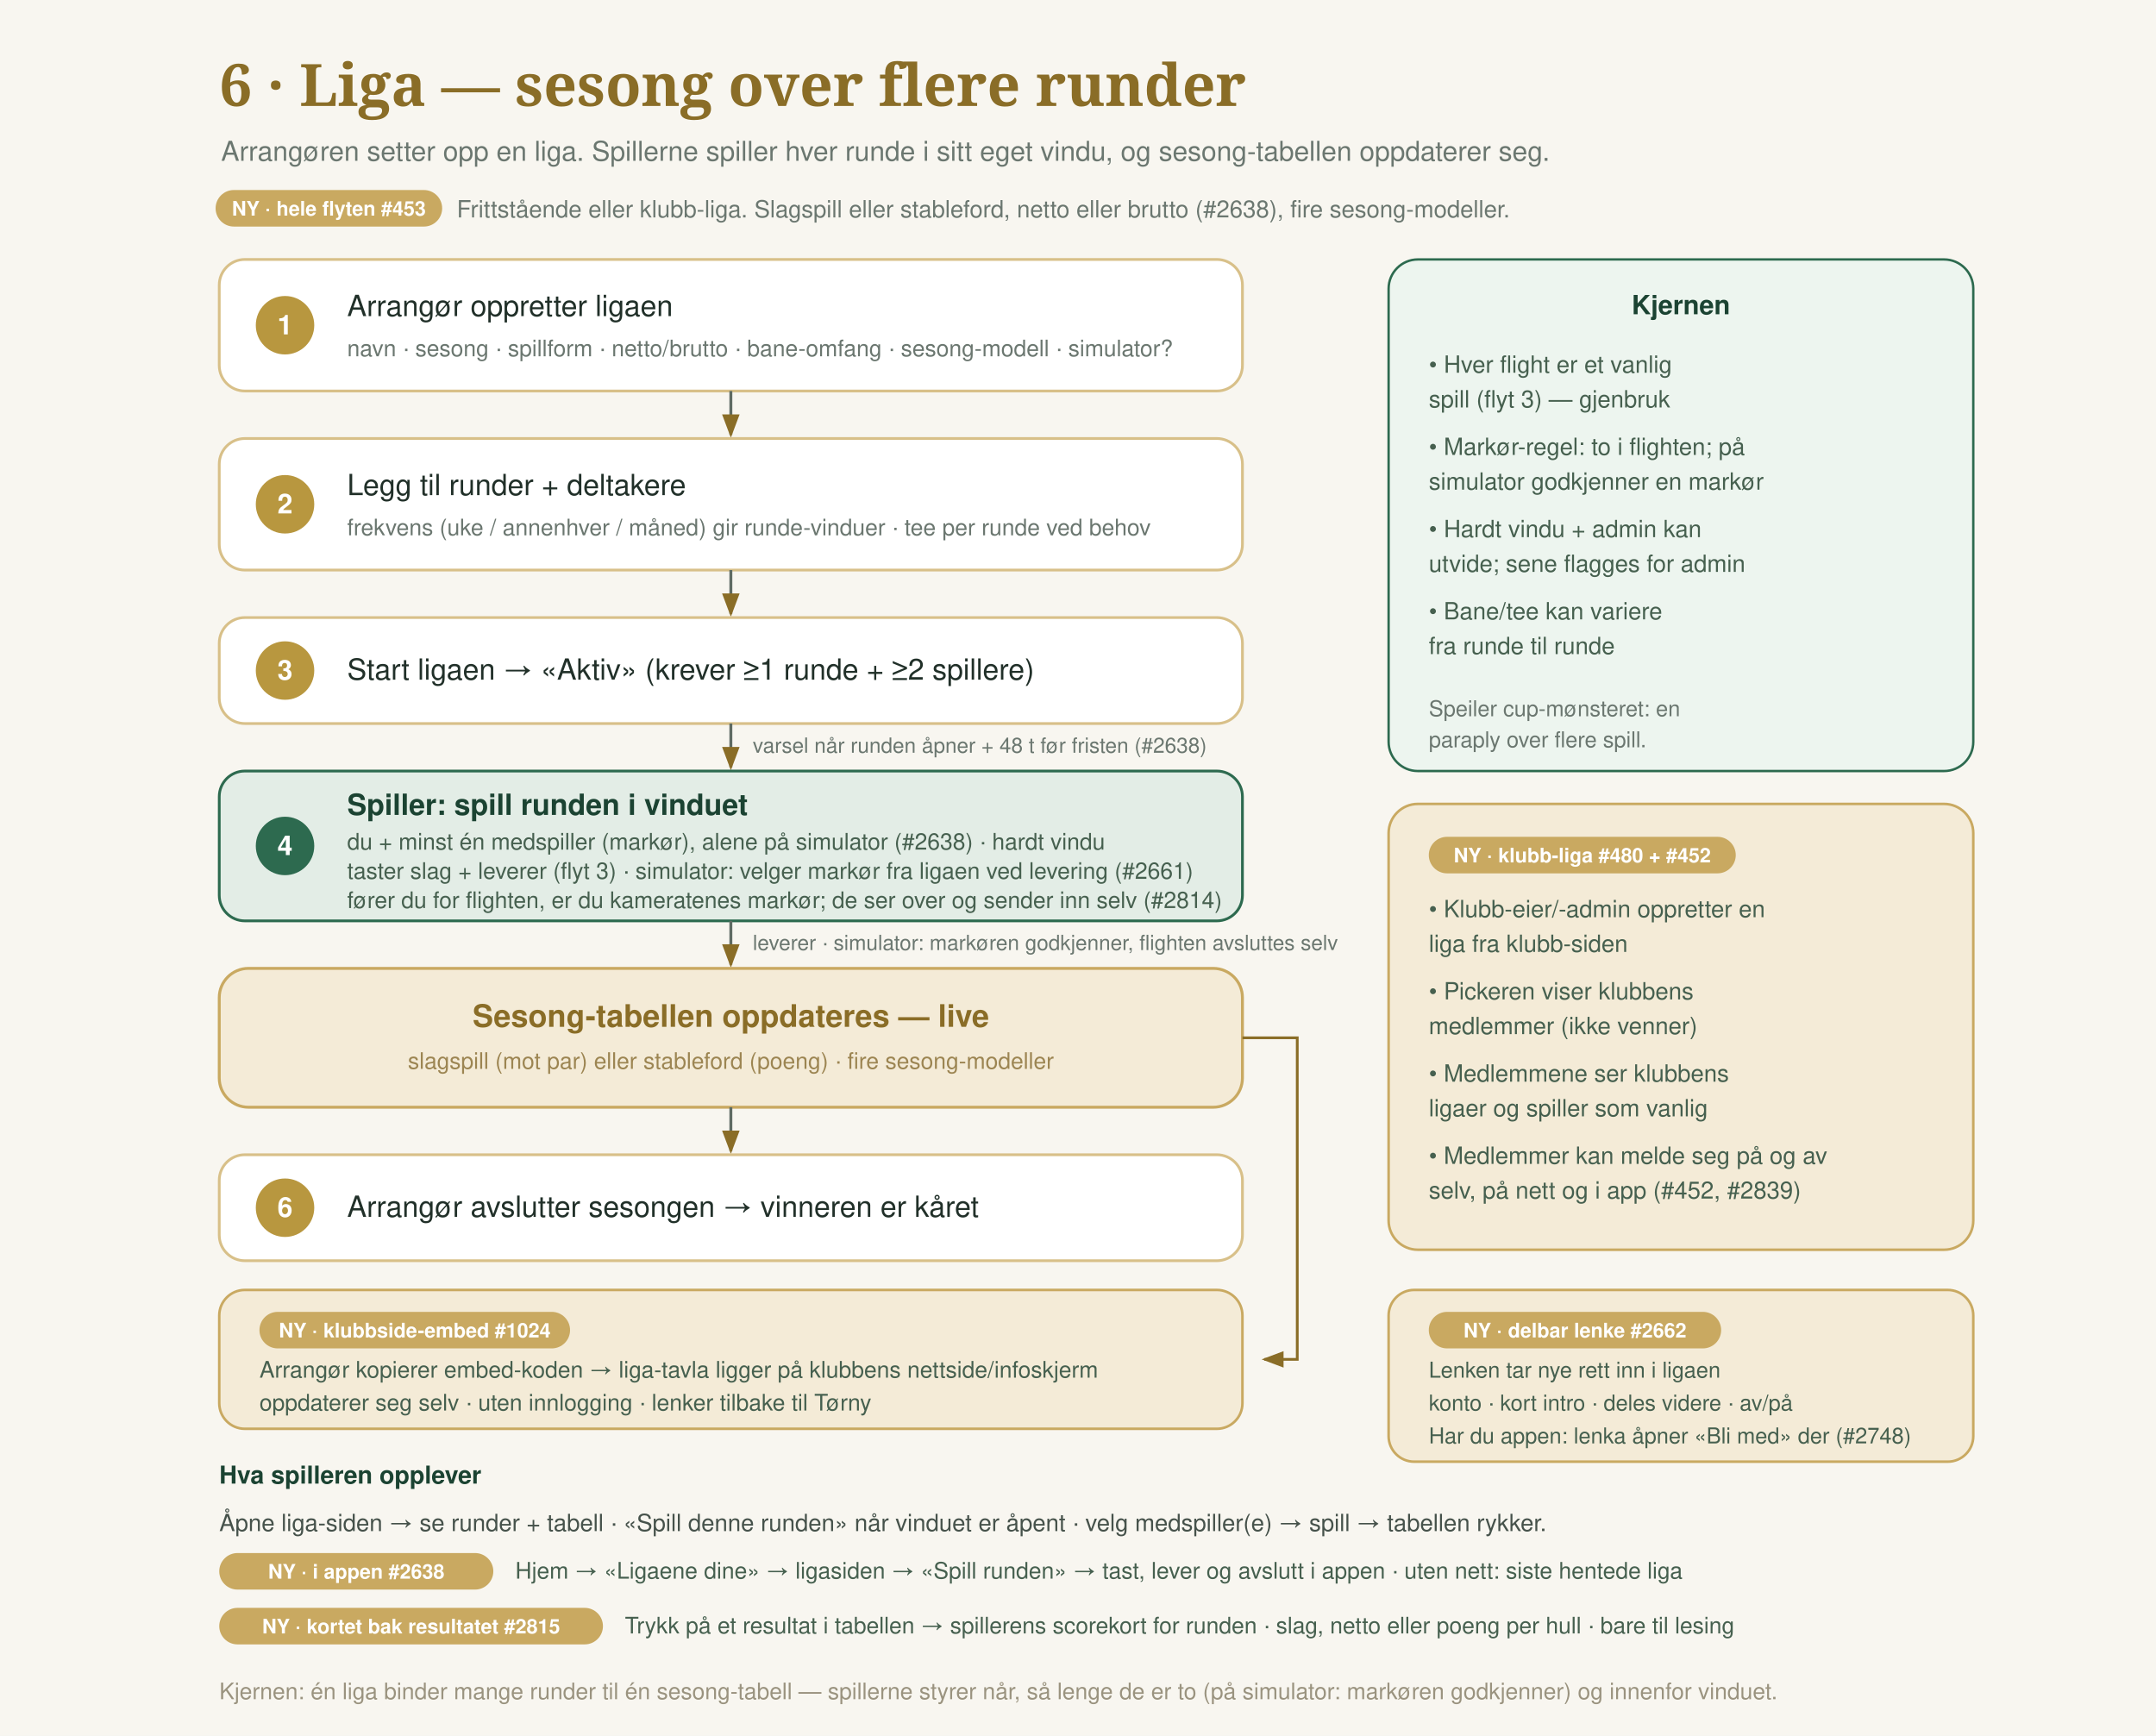
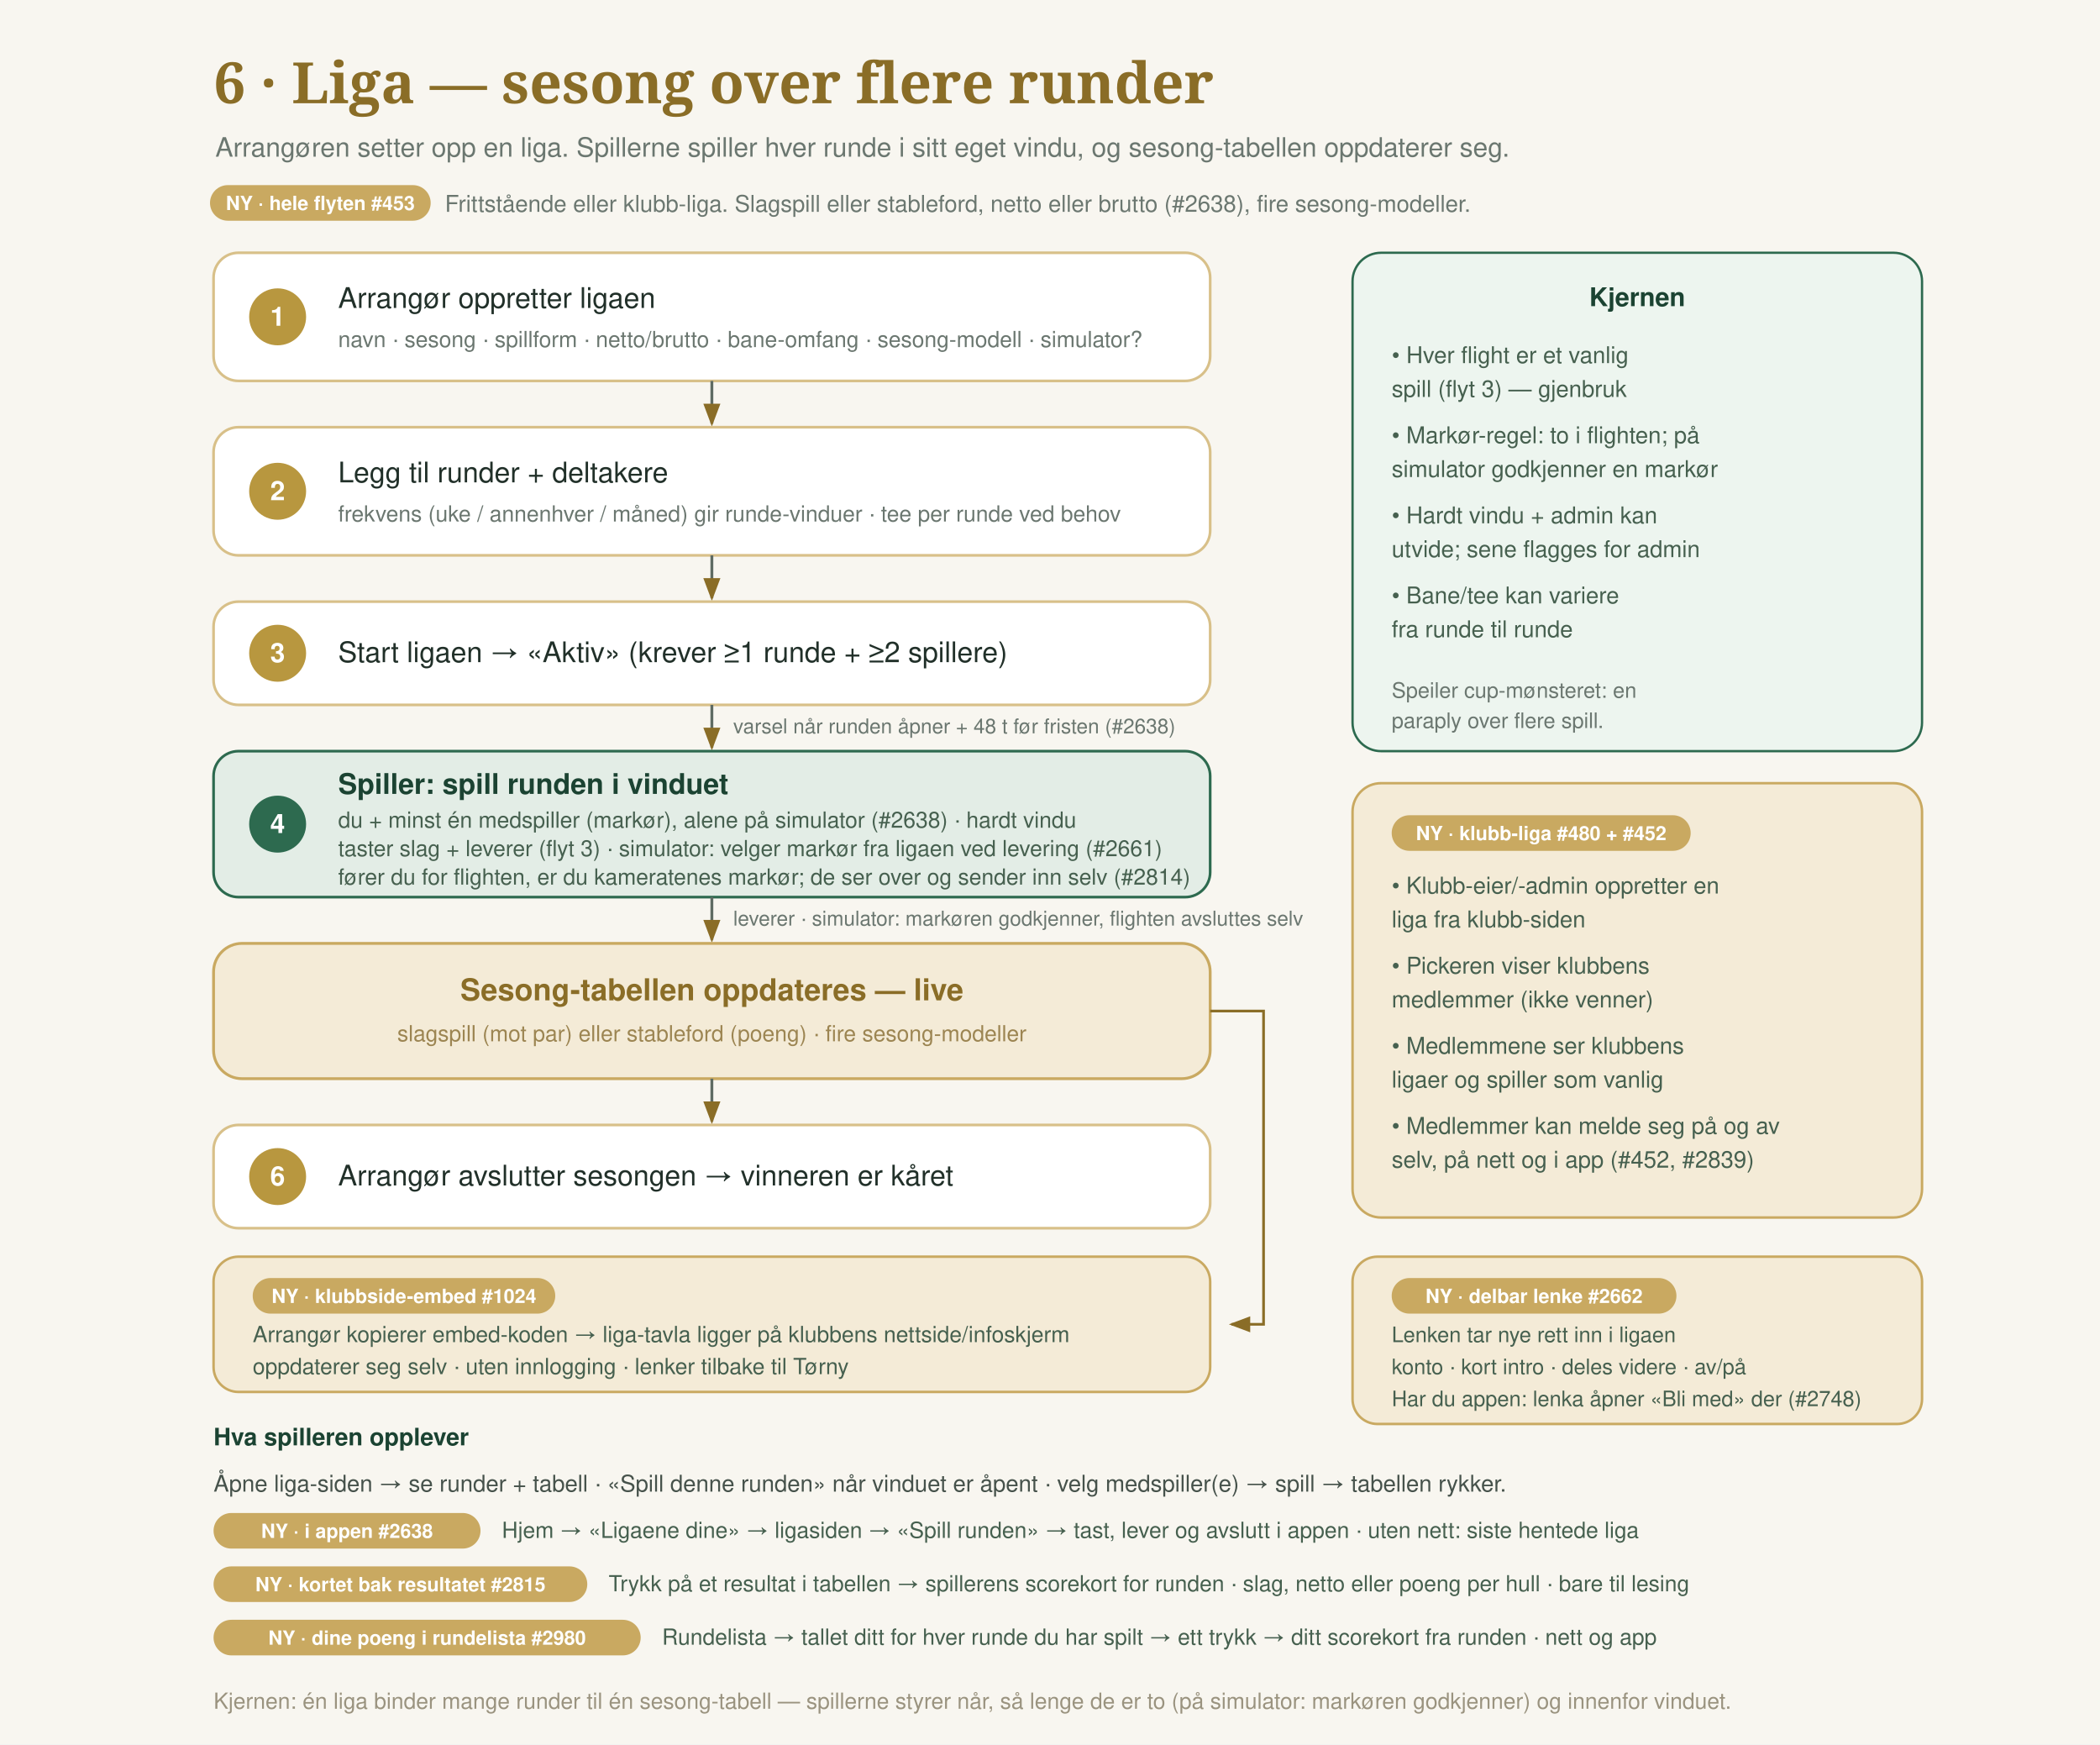
- <svg xmlns="http://www.w3.org/2000/svg" width="1180" height="950" viewBox="0 0 1180 950" font-family="-apple-system, Helvetica, Arial, sans-serif">
+ <svg xmlns="http://www.w3.org/2000/svg" width="1180" height="980" viewBox="0 0 1180 980" font-family="-apple-system, Helvetica, Arial, sans-serif">
  <defs>
    <marker id="a" markerWidth="10" markerHeight="8" refX="7" refY="3" orient="auto">
      <path d="M0,0 L8,3 L0,6 Z" fill="#8A6D27" />
    </marker>
  </defs>
-   <rect width="1180" height="950" fill="#F8F6F0" />
+   <rect width="1180" height="980" fill="#F8F6F0" />
  <text x="120" y="58" font-family="Georgia, serif" font-size="32" font-weight="600" fill="#8A6D27">6 · Liga — sesong over flere runder</text>
  <text x="121" y="88" font-size="15" fill="#6B7770">Arrangøren setter opp en liga. Spillerne spiller hver runde i sitt eget vindu, og sesong-tabellen oppdaterer seg.</text>
  <g font-size="13">
    <rect x="118" y="104" width="124" height="20" rx="10" fill="#C9A961" />
    <text x="180" y="118" text-anchor="middle" font-size="11" font-weight="700" fill="#FFFFFF">NY · hele flyten #453</text>
    <text x="250" y="119" fill="#6B7770">Frittstående eller klubb-liga. Slagspill eller stableford, netto eller brutto (#2638), fire sesong-modeller.</text>
  </g>
  <rect x="120" y="142" width="560" height="72" rx="14" fill="#FFFFFF" stroke="#D8C089" stroke-width="1.5" />
  <circle cx="156" cy="178" r="16" fill="#B8973F" />
  <text x="156" y="183" text-anchor="middle" font-size="15" font-weight="700" fill="#FFFFFF">1</text>
  <text x="190" y="173" font-size="16" fill="#213029">Arrangør oppretter ligaen</text>
  <text x="190" y="195" font-size="12.5" fill="#6B7770">navn · sesong · spillform · netto/brutto · bane-omfang · sesong-modell · simulator?</text>
  <line x1="400" y1="214" x2="400" y2="238" stroke="#5E6B63" stroke-width="1.6" marker-end="url(#a)" />
  <rect x="120" y="240" width="560" height="72" rx="14" fill="#FFFFFF" stroke="#D8C089" stroke-width="1.5" />
  <circle cx="156" cy="276" r="16" fill="#B8973F" />
  <text x="156" y="281" text-anchor="middle" font-size="15" font-weight="700" fill="#FFFFFF">2</text>
  <text x="190" y="271" font-size="16" fill="#213029">Legg til runder + deltakere</text>
  <text x="190" y="293" font-size="12.5" fill="#6B7770">frekvens (uke / annenhver / måned) gir runde-vinduer · tee per runde ved behov</text>
  <line x1="400" y1="312" x2="400" y2="336" stroke="#5E6B63" stroke-width="1.6" marker-end="url(#a)" />
  <rect x="120" y="338" width="560" height="58" rx="14" fill="#FFFFFF" stroke="#D8C089" stroke-width="1.5" />
  <circle cx="156" cy="367" r="16" fill="#B8973F" />
  <text x="156" y="372" text-anchor="middle" font-size="15" font-weight="700" fill="#FFFFFF">3</text>
  <text x="190" y="372" font-size="16" fill="#213029">Start ligaen → «Aktiv» (krever ≥1 runde + ≥2 spillere)</text>
  <line x1="400" y1="396" x2="400" y2="420" stroke="#5E6B63" stroke-width="1.6" marker-end="url(#a)" />
  <text x="412" y="412" font-size="11.5" fill="#6B7770">varsel når runden åpner + 48 t før fristen (#2638)</text>
  <rect x="120" y="422" width="560" height="82" rx="14" fill="#E3EDE6" stroke="#2D6A4F" stroke-width="1.5" />
  <circle cx="156" cy="463" r="16" fill="#2D6A4F" />
  <text x="156" y="468" text-anchor="middle" font-size="15" font-weight="700" fill="#FFFFFF">4</text>
  <text x="190" y="446" font-size="16" font-weight="600" fill="#1B4332">Spiller: spill runden i vinduet</text>
  <text x="190" y="465" font-size="12.5" fill="#46604F">du + minst én medspiller (markør), alene på simulator (#2638) · hardt vindu</text>
  <text x="190" y="481" font-size="12.5" fill="#46604F">taster slag + leverer (flyt 3) · simulator: velger markør fra ligaen ved levering (#2661)</text>
  <text x="190" y="497" font-size="12.5" fill="#46604F">fører du for flighten, er du kameratenes markør; de ser over og sender inn selv (#2814)</text>
  <line x1="400" y1="504" x2="400" y2="528" stroke="#5E6B63" stroke-width="1.6" marker-end="url(#a)" />
  <text x="412" y="520" font-size="11.5" fill="#6B7770">leverer · simulator: markøren godkjenner, flighten avsluttes selv</text>
  <rect x="120" y="530" width="560" height="76" rx="16" fill="#F4EBD7" stroke="#C9A961" stroke-width="1.6" />
  <text x="400" y="562" text-anchor="middle" font-size="17" font-weight="700" fill="#8A6D27">Sesong-tabellen oppdateres — live</text>
  <text x="400" y="585" text-anchor="middle" font-size="12.5" fill="#9C8552">slagspill (mot par) eller stableford (poeng) · fire sesong-modeller</text>
  <line x1="400" y1="606" x2="400" y2="630" stroke="#5E6B63" stroke-width="1.6" marker-end="url(#a)" />
  <rect x="120" y="632" width="560" height="58" rx="14" fill="#FFFFFF" stroke="#D8C089" stroke-width="1.5" />
  <circle cx="156" cy="661" r="16" fill="#B8973F" />
  <text x="156" y="666" text-anchor="middle" font-size="15" font-weight="700" fill="#FFFFFF">6</text>
  <text x="190" y="666" font-size="16" fill="#213029">Arrangør avslutter sesongen → vinneren er kåret</text>
  <rect x="760" y="142" width="320" height="280" rx="16" fill="#EDF5EF" stroke="#2D6A4F" stroke-width="1.3" />
  <text x="920" y="172" text-anchor="middle" font-size="14.5" font-weight="700" fill="#1B4332">Kjernen</text>
  <text x="782" y="204" font-size="13" fill="#46604F">• Hver flight er et vanlig</text>
  <text x="782" y="223" font-size="13" fill="#46604F">  spill (flyt 3) — gjenbruk</text>
  <text x="782" y="249" font-size="13" fill="#46604F">• Markør-regel: to i flighten; på</text>
  <text x="782" y="268" font-size="13" fill="#46604F">  simulator godkjenner en markør</text>
  <text x="782" y="294" font-size="13" fill="#46604F">• Hardt vindu + admin kan</text>
  <text x="782" y="313" font-size="13" fill="#46604F">  utvide; sene flagges for admin</text>
  <text x="782" y="339" font-size="13" fill="#46604F">• Bane/tee kan variere</text>
  <text x="782" y="358" font-size="13" fill="#46604F">  fra runde til runde</text>
  <text x="782" y="392" font-size="12" fill="#6B7770">Speiler cup-mønsteret: en</text>
  <text x="782" y="409" font-size="12" fill="#6B7770">paraply over flere spill.</text>
  <rect x="760" y="440" width="320" height="244" rx="16" fill="#F4EBD7" stroke="#C9A961" stroke-width="1.4" />
  <rect x="782" y="458" width="168" height="20" rx="10" fill="#C9A961" />
  <text x="866" y="472" text-anchor="middle" font-size="11" font-weight="700" fill="#FFFFFF">NY · klubb-liga #480 + #452</text>
  <text x="782" y="502" font-size="13" fill="#46604F">• Klubb-eier/-admin oppretter en</text>
  <text x="782" y="521" font-size="13" fill="#46604F">  liga fra klubb-siden</text>
  <text x="782" y="547" font-size="13" fill="#46604F">• Pickeren viser klubbens</text>
  <text x="782" y="566" font-size="13" fill="#46604F">  medlemmer (ikke venner)</text>
  <text x="782" y="592" font-size="13" fill="#46604F">• Medlemmene ser klubbens</text>
  <text x="782" y="611" font-size="13" fill="#46604F">  ligaer og spiller som vanlig</text>
  <text x="782" y="637" font-size="13" fill="#46604F">• Medlemmer kan melde seg på og av</text>
  <text x="782" y="656" font-size="13" fill="#46604F">  selv, på nett og i app (#452, #2839)</text>
  <path d="M680,568 L710,568 L710,744 L692,744" fill="none" stroke="#8A6D27" stroke-width="1.5" marker-end="url(#a)" />
  <rect x="120" y="706" width="560" height="76" rx="14" fill="#F4EBD7" stroke="#C9A961" stroke-width="1.4" />
  <rect x="142" y="718" width="170" height="20" rx="10" fill="#C9A961" />
  <text x="227" y="732" text-anchor="middle" font-size="11" font-weight="700" fill="#FFFFFF">NY · klubbside-embed #1024</text>
  <text x="142" y="754" font-size="12.5" fill="#46604F">Arrangør kopierer embed-koden → liga-tavla ligger på klubbens nettside/infoskjerm</text>
  <text x="142" y="772" font-size="12.5" fill="#46604F">oppdaterer seg selv · uten innlogging · lenker tilbake til Tørny</text>
  <rect x="760" y="706" width="320" height="94" rx="14" fill="#F4EBD7" stroke="#C9A961" stroke-width="1.4" />
  <rect x="782" y="718" width="160" height="20" rx="10" fill="#C9A961" />
  <text x="862" y="732" text-anchor="middle" font-size="11" font-weight="700" fill="#FFFFFF">NY · delbar lenke #2662</text>
  <text x="782" y="754" font-size="12" fill="#46604F">Lenken tar nye rett inn i ligaen</text>
  <text x="782" y="772" font-size="12" fill="#46604F">konto · kort intro · deles videre · av/på</text>
  <text x="782" y="790" font-size="12" fill="#46604F">Har du appen: lenka åpner «Bli med» der (#2748)</text>
  <text x="120" y="812" font-size="13.5" font-weight="700" fill="#1B4332">Hva spilleren opplever</text>
  <text x="120" y="838" font-size="13" fill="#46524B">Åpne liga-siden → se runder + tabell · «Spill denne runden» når vinduet er åpent · velg medspiller(e) → spill → tabellen rykker.</text>
  <rect x="120" y="850" width="150" height="20" rx="10" fill="#C9A961" />
  <text x="195" y="864" text-anchor="middle" font-size="11" font-weight="700" fill="#FFFFFF">NY · i appen #2638</text>
  <text x="282" y="864" font-size="12.5" fill="#46604F">Hjem → «Ligaene dine» → ligasiden → «Spill runden» → tast, lever og avslutt i appen · uten nett: siste hentede liga</text>
  <rect x="120" y="880" width="210" height="20" rx="10" fill="#C9A961" />
  <text x="225" y="894" text-anchor="middle" font-size="11" font-weight="700" fill="#FFFFFF">NY · kortet bak resultatet #2815</text>
  <text x="342" y="894" font-size="12.5" fill="#46604F">Trykk på et resultat i tabellen → spillerens scorekort for runden · slag, netto eller poeng per hull · bare til lesing</text>
-   <text x="120" y="930" font-size="12.5" fill="#9A937F">Kjernen: én liga binder mange runder til én sesong-tabell — spillerne styrer når, så lenge de er to (på simulator: markøren godkjenner) og innenfor vinduet.</text>
+   <rect x="120" y="910" width="240" height="20" rx="10" fill="#C9A961" />
+   <text x="240" y="924" text-anchor="middle" font-size="11" font-weight="700" fill="#FFFFFF">NY · dine poeng i rundelista #2980</text>
+   <text x="372" y="924" font-size="12.5" fill="#46604F">Rundelista → tallet ditt for hver runde du har spilt → ett trykk → ditt scorekort fra runden · nett og app</text>
+   <text x="120" y="960" font-size="12.5" fill="#9A937F">Kjernen: én liga binder mange runder til én sesong-tabell — spillerne styrer når, så lenge de er to (på simulator: markøren godkjenner) og innenfor vinduet.</text>
</svg>
